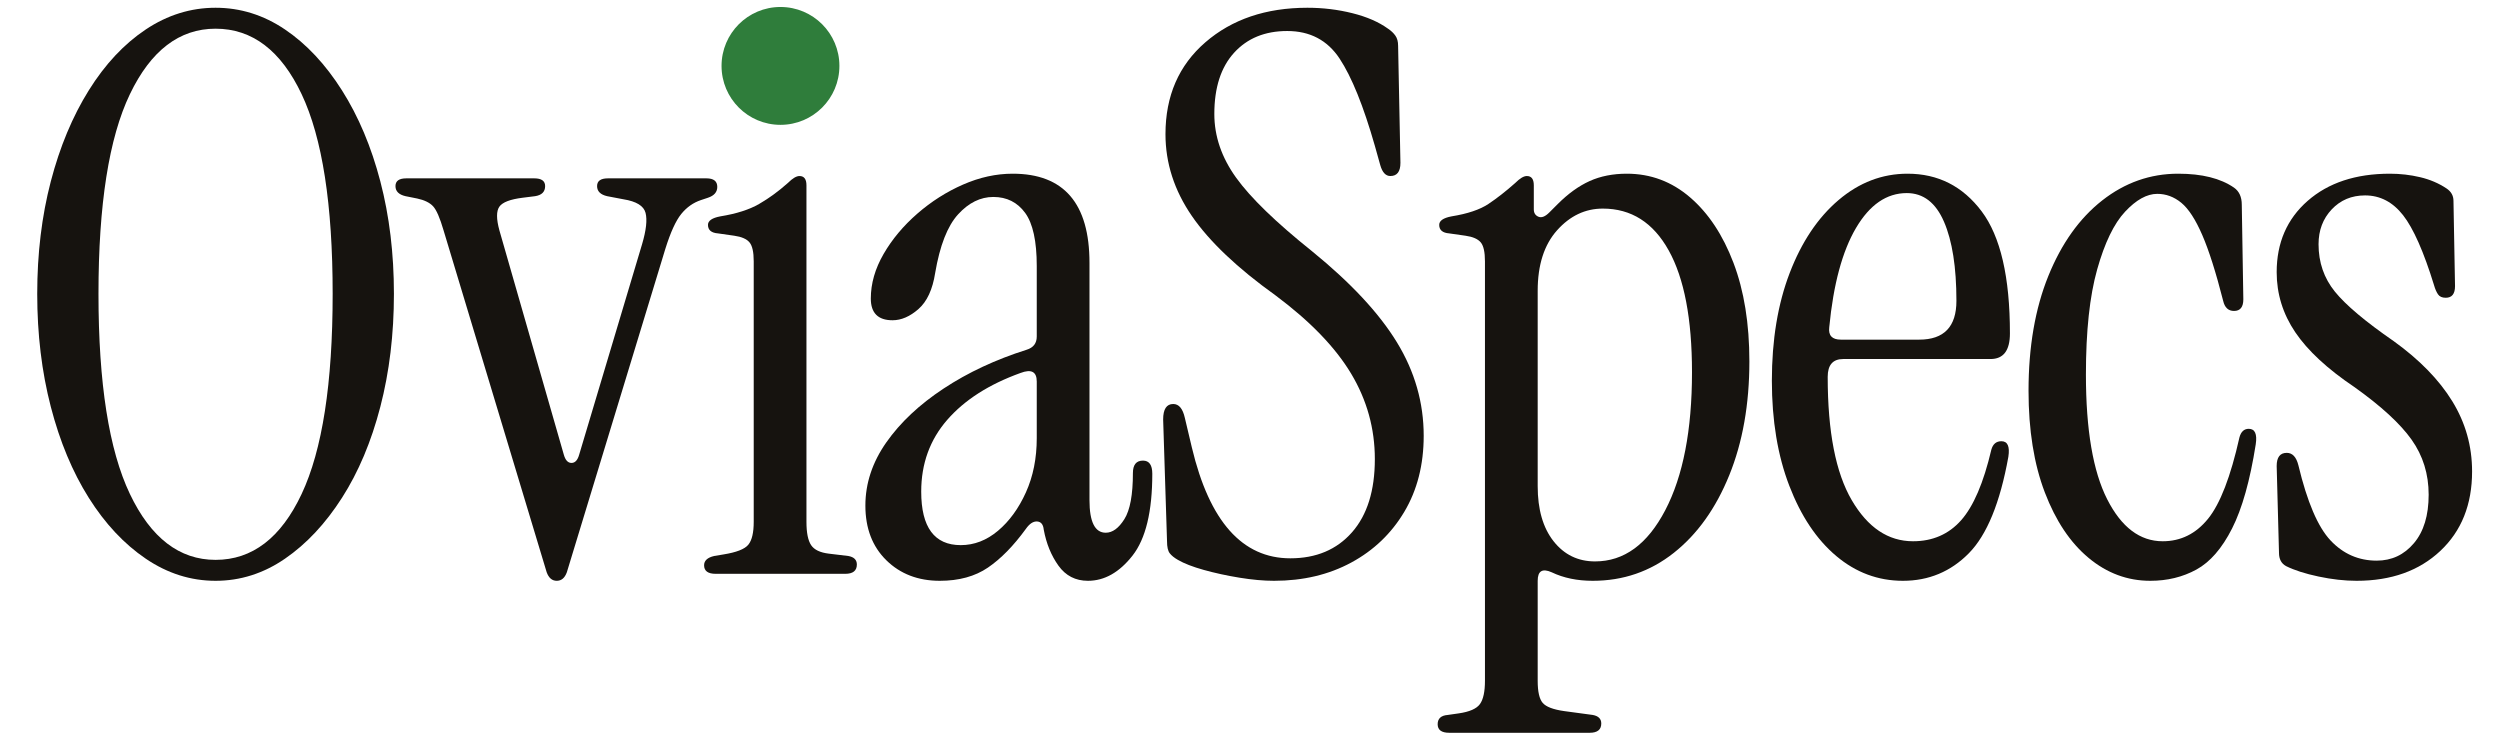
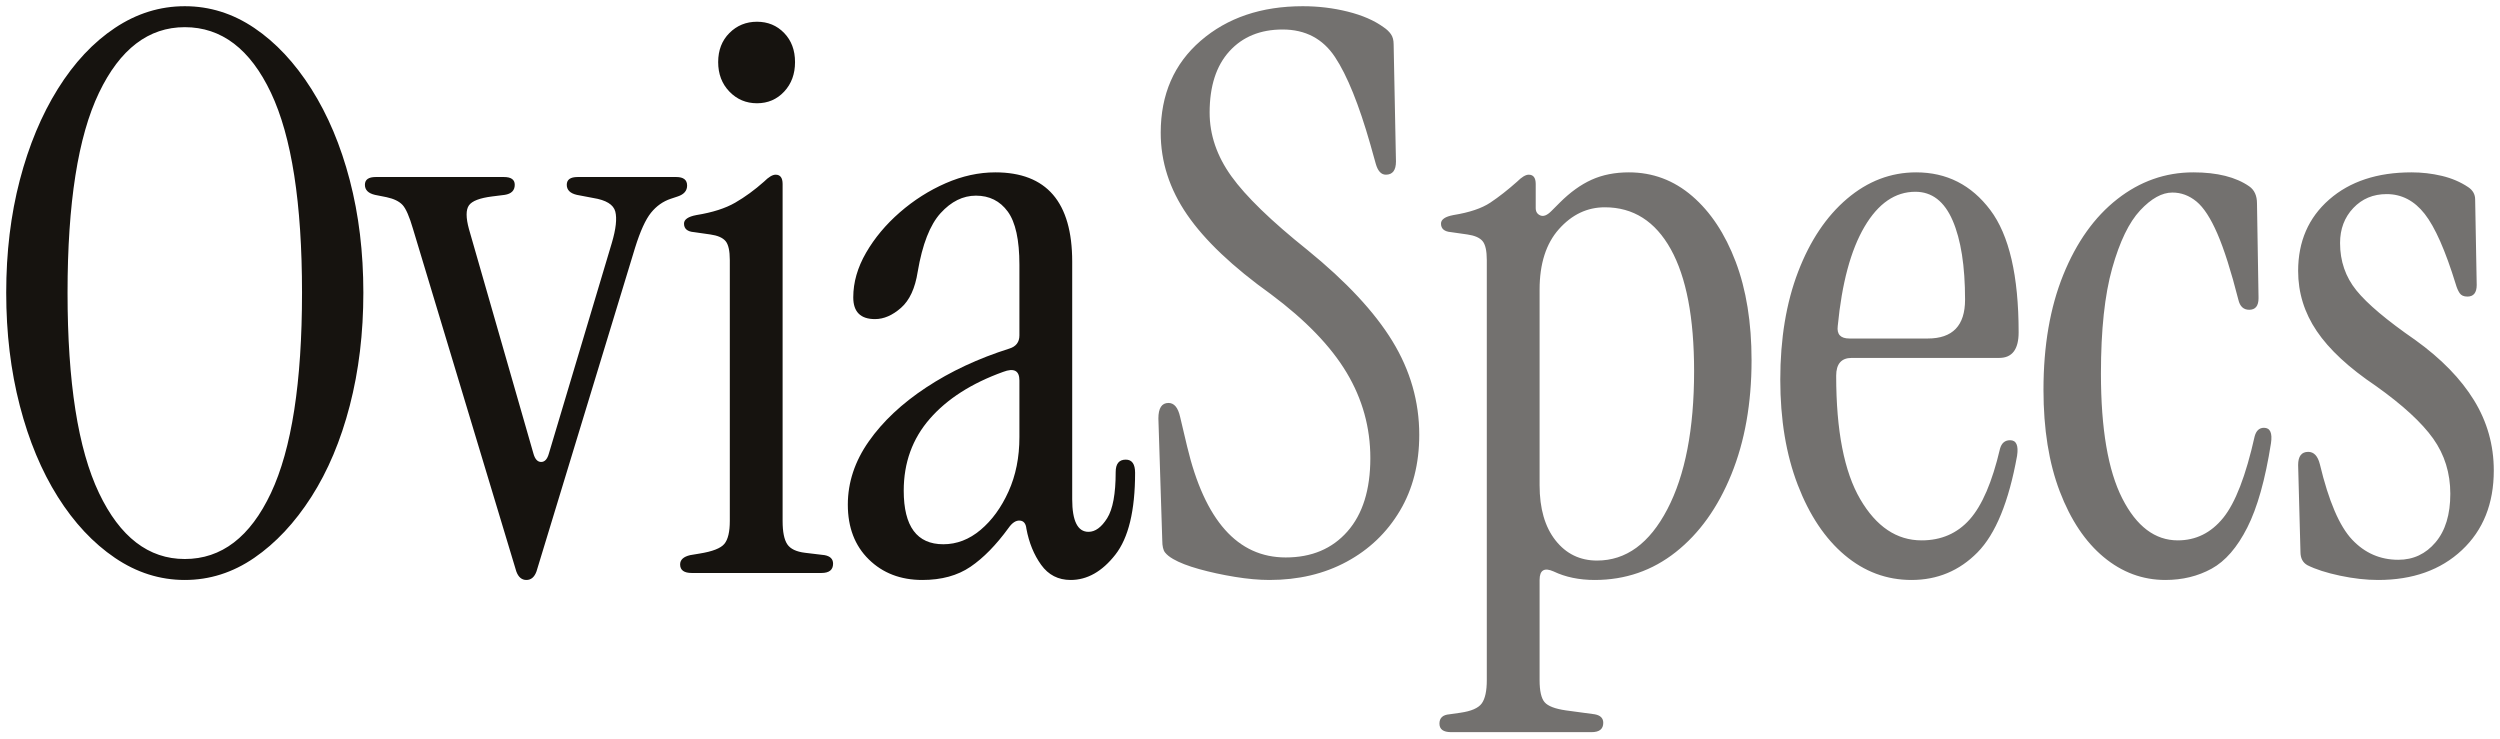
- <svg xmlns="http://www.w3.org/2000/svg" viewBox="-8 -740 3224 954" role="img" aria-label="OviaSpecs">
-   <g fill="#16130f">
-     <path d="M270 9Q222 9 180 -19.5Q138 -48 106.5 -98Q75 -148 57.5 -215.5Q40 -283 40 -361Q40 -439 57.5 -506Q75 -573 106.5 -623.5Q138 -674 180 -702Q222 -730 270 -730Q318 -730 359.5 -702Q401 -674 433 -623.5Q465 -573 482.5 -506Q500 -439 500 -361Q500 -283 482.5 -215.5Q465 -148 433 -98Q401 -48 359.5 -19.5Q318 9 270 9ZM270 -18Q341 -18 381 -103Q421 -188 421 -361Q421 -534 381 -618.5Q341 -703 270 -703Q200 -703 159.5 -618.5Q119 -534 119 -361Q119 -188 159.5 -103Q200 -18 270 -18Z" />
-     <path d="M710 9Q701 9 697 -2L564 -443Q557 -467 550.5 -474Q544 -481 530 -484L515 -487Q502 -490 502 -500Q502 -510 516 -510H681Q695 -510 695 -500Q695 -489 682 -487L666 -485Q642 -482 636 -473.5Q630 -465 636 -443L719 -154Q722 -143 729 -143Q736 -143 739 -154L820 -425Q828 -452 824.5 -465.5Q821 -479 796 -483L775 -487Q762 -490 762 -500Q762 -510 776 -510H903Q917 -510 917 -499Q917 -489 905 -485L896 -482Q881 -477 870.5 -464Q860 -451 850 -419L723 -2Q719 9 710 9Z" />
-     <path d="M915 0Q900 0 900 -11Q900 -20 913 -23L925 -25Q950 -29 957 -37.5Q964 -46 964 -67V-403Q964 -421 958.5 -427.5Q953 -434 939 -436L918 -439Q905 -440 905 -450Q905 -458 921 -461Q952 -466 971 -477Q990 -488 1008 -504Q1017 -513 1023 -513Q1032 -513 1032 -501V-67Q1032 -46 1038 -37Q1044 -28 1061 -26L1086 -23Q1097 -21 1097 -12Q1097 0 1082 0Z" />
-     <path d="M1204 9Q1162 9 1135 -17.5Q1108 -44 1108 -88Q1108 -131 1135 -169.5Q1162 -208 1209 -239Q1256 -270 1316 -289Q1329 -293 1329 -306V-397Q1329 -445 1314 -465.5Q1299 -486 1273 -486Q1248 -486 1227.5 -463.5Q1207 -441 1198 -388Q1193 -356 1176.5 -341.5Q1160 -327 1143 -327Q1115 -327 1115 -355Q1115 -384 1131.5 -412.5Q1148 -441 1175 -464.5Q1202 -488 1234 -502Q1266 -516 1298 -516Q1397 -516 1397 -401V-95Q1397 -53 1418 -53Q1431 -53 1442 -70.5Q1453 -88 1453 -130Q1453 -146 1466 -146Q1478 -146 1478 -129Q1478 -56 1452.5 -23.5Q1427 9 1395 9Q1371 9 1357 -10.5Q1343 -30 1338 -57Q1337 -67 1329.5 -67.5Q1322 -68 1315 -58Q1291 -25 1266 -8Q1241 9 1204 9ZM1231 -37Q1257 -37 1279 -55.5Q1301 -74 1315 -105Q1329 -136 1329 -175V-248Q1329 -267 1308 -259Q1247 -237 1213.5 -198.5Q1180 -160 1180 -106Q1180 -37 1231 -37Z" />
-     <path d="M1635 9Q1615 9 1590.5 5Q1566 1 1544.5 -5Q1523 -11 1511 -18Q1504 -22 1500.5 -26.5Q1497 -31 1497 -42L1492 -199Q1492 -219 1505 -219Q1516 -219 1520 -201L1529 -163Q1563 -20 1656 -20Q1706 -20 1735.5 -53.5Q1765 -87 1765 -148Q1765 -207 1734.5 -258Q1704 -309 1637 -359Q1563 -412 1529 -461.5Q1495 -511 1495 -567Q1495 -641 1546.5 -685.5Q1598 -730 1678 -730Q1708 -730 1736 -723Q1764 -716 1782 -703Q1788 -699 1791.5 -694Q1795 -689 1795 -681L1798 -530Q1798 -513 1785 -513Q1776 -513 1772 -527L1765 -552Q1743 -629 1719.5 -664.5Q1696 -700 1652 -700Q1609 -700 1583.5 -672Q1558 -644 1558 -593Q1558 -550 1586 -511Q1614 -472 1684 -416Q1759 -355 1793.5 -298.5Q1828 -242 1828 -178Q1828 -122 1803 -80Q1778 -38 1734.5 -14.5Q1691 9 1635 9Z" />
-     <path d="M1861 205Q1846 205 1846 194Q1846 183 1859 182L1873 180Q1894 177 1900.5 168Q1907 159 1907 138V-403Q1907 -421 1901.5 -427.5Q1896 -434 1882 -436L1861 -439Q1848 -440 1848 -450Q1848 -458 1864 -461Q1895 -466 1911.5 -477Q1928 -488 1946 -504Q1955 -513 1961 -513Q1970 -513 1970 -501V-470Q1970 -463 1976 -460.5Q1982 -458 1990 -466L2001 -477Q2021 -497 2042 -506.5Q2063 -516 2090 -516Q2136 -516 2171.5 -485.5Q2207 -455 2227.5 -401Q2248 -347 2248 -274Q2248 -191 2222 -127Q2196 -63 2150.5 -27Q2105 9 2046 9Q2016 9 1993 -2Q1975 -10 1975 9V138Q1975 159 1981.5 166.5Q1988 174 2009 177L2046 182Q2057 184 2057 193Q2057 205 2042 205ZM2049 -16Q2105 -16 2139.5 -82Q2174 -148 2174 -260Q2174 -363 2144 -417Q2114 -471 2059 -471Q2025 -471 2000 -443Q1975 -415 1975 -365V-113Q1975 -68 1995.5 -42Q2016 -16 2049 -16Z" />
-     <path d="M2446 9Q2398 9 2360 -23Q2322 -55 2299.5 -113.5Q2277 -172 2277 -249Q2277 -328 2300 -388Q2323 -448 2363 -482Q2403 -516 2452 -516Q2511 -516 2547.5 -467.5Q2584 -419 2584 -310Q2584 -277 2559 -277H2369Q2349 -277 2349 -254Q2349 -148 2380 -95Q2411 -42 2459 -42Q2497 -42 2521 -69Q2545 -96 2560 -160Q2563 -171 2573 -171Q2585 -171 2582 -151Q2566 -62 2531 -26.5Q2496 9 2446 9ZM2366 -302H2467Q2515 -302 2515 -352Q2515 -417 2499 -454Q2483 -491 2451 -491Q2412 -491 2385.5 -446Q2359 -401 2351 -318Q2349 -302 2366 -302Z" />
-     <path d="M2765 9Q2721 9 2685.5 -20.5Q2650 -50 2629 -105Q2608 -160 2608 -236Q2608 -321 2633.5 -384Q2659 -447 2703 -481.5Q2747 -516 2801 -516Q2847 -516 2873 -498Q2883 -491 2883 -476L2885 -354Q2885 -339 2873 -339Q2862 -339 2859 -352Q2845 -407 2832 -437Q2819 -467 2805 -478.5Q2791 -490 2774 -490Q2754 -490 2732.5 -467Q2711 -444 2696.5 -392.5Q2682 -341 2682 -257Q2682 -150 2709.5 -96Q2737 -42 2781 -42Q2816 -42 2839.5 -71Q2863 -100 2880 -176Q2883 -187 2892 -187Q2904 -187 2901 -167Q2890 -97 2870.5 -58.5Q2851 -20 2824.5 -5.5Q2798 9 2765 9Z" />
-     <path d="M3031 9Q3008 9 2982 3.5Q2956 -2 2940 -10Q2931 -15 2931 -27L2928 -139Q2928 -156 2941 -156Q2952 -156 2956 -140Q2973 -69 2997.5 -43Q3022 -17 3057 -17Q3086 -17 3105 -39.5Q3124 -62 3124 -102Q3124 -142 3102 -173Q3080 -204 3028 -241Q2976 -276 2952 -311.5Q2928 -347 2928 -389Q2928 -446 2968 -481Q3008 -516 3074 -516Q3094 -516 3113 -511.5Q3132 -507 3147 -497Q3156 -491 3156 -481L3158 -371Q3158 -356 3146 -356Q3139 -356 3136 -360.5Q3133 -365 3131 -372Q3111 -437 3091 -462.5Q3071 -488 3042 -488Q3016 -488 2999 -470Q2982 -452 2982 -425Q2982 -390 3003 -364Q3024 -338 3079 -300Q3129 -264 3154.5 -222.5Q3180 -181 3180 -132Q3180 -68 3139 -29.5Q3098 9 3031 9Z" />
-   </g>
-   <circle cx="998.5" cy="-655" r="76" fill="#2f7d3b" />
+ <svg xmlns="http://www.w3.org/2000/svg" viewBox="32 -738 3220 951" role="img" aria-label="OviaSpecs">
+   <path fill="#16130F" d="M270 9Q222 9 180 -19.5Q138 -48 106.5 -98Q75 -148 57.5 -215.5Q40 -283 40 -361Q40 -439 57.5 -506Q75 -573 106.5 -623.5Q138 -674 180 -702Q222 -730 270 -730Q318 -730 359.5 -702Q401 -674 433 -623.5Q465 -573 482.5 -506Q500 -439 500 -361Q500 -283 482.5 -215.5Q465 -148 433 -98Q401 -48 359.5 -19.5Q318 9 270 9ZM270 -18Q341 -18 381 -103Q421 -188 421 -361Q421 -534 381 -618.5Q341 -703 270 -703Q200 -703 159.5 -618.5Q119 -534 119 -361Q119 -188 159.5 -103Q200 -18 270 -18Z M710 9Q701 9 697 -2L564 -443Q557 -467 550.5 -474Q544 -481 530 -484L515 -487Q502 -490 502 -500Q502 -510 516 -510H681Q695 -510 695 -500Q695 -489 682 -487L666 -485Q642 -482 636 -473.5Q630 -465 636 -443L719 -154Q722 -143 729 -143Q736 -143 739 -154L820 -425Q828 -452 824.5 -465.5Q821 -479 796 -483L775 -487Q762 -490 762 -500Q762 -510 776 -510H903Q917 -510 917 -499Q917 -489 905 -485L896 -482Q881 -477 870.5 -464Q860 -451 850 -419L723 -2Q719 9 710 9Z M1007 -605Q986 -605 971.5 -620Q957 -635 957 -658Q957 -681 971.5 -695.5Q986 -710 1007 -710Q1028 -710 1042 -695.5Q1056 -681 1056 -658Q1056 -635 1042 -620Q1028 -605 1007 -605ZM923 0Q908 0 908 -11Q908 -20 921 -23L933 -25Q958 -29 965 -37.5Q972 -46 972 -67V-403Q972 -421 966.5 -427.5Q961 -434 947 -436L926 -439Q913 -440 913 -450Q913 -458 929 -461Q960 -466 979 -477Q998 -488 1016 -504Q1025 -513 1031 -513Q1040 -513 1040 -501V-67Q1040 -46 1046 -37Q1052 -28 1069 -26L1094 -23Q1105 -21 1105 -12Q1105 0 1090 0Z M1220 9Q1178 9 1151 -17.5Q1124 -44 1124 -88Q1124 -131 1151 -169.5Q1178 -208 1225 -239Q1272 -270 1332 -289Q1345 -293 1345 -306V-397Q1345 -445 1330 -465.5Q1315 -486 1289 -486Q1264 -486 1243.5 -463.5Q1223 -441 1214 -388Q1209 -356 1192.5 -341.5Q1176 -327 1159 -327Q1131 -327 1131 -355Q1131 -384 1147.5 -412.5Q1164 -441 1191 -464.5Q1218 -488 1250 -502Q1282 -516 1314 -516Q1413 -516 1413 -401V-95Q1413 -53 1434 -53Q1447 -53 1458 -70.5Q1469 -88 1469 -130Q1469 -146 1482 -146Q1494 -146 1494 -129Q1494 -56 1468.5 -23.5Q1443 9 1411 9Q1387 9 1373 -10.5Q1359 -30 1354 -57Q1353 -67 1345.5 -67.5Q1338 -68 1331 -58Q1307 -25 1282 -8Q1257 9 1220 9ZM1247 -37Q1273 -37 1295 -55.5Q1317 -74 1331 -105Q1345 -136 1345 -175V-248Q1345 -267 1324 -259Q1263 -237 1229.5 -198.5Q1196 -160 1196 -106Q1196 -37 1247 -37Z" />
+   <path fill="#16130F" fill-opacity="0.6" d="M1667 9Q1647 9 1622.5 5Q1598 1 1576.5 -5Q1555 -11 1543 -18Q1536 -22 1532.5 -26.5Q1529 -31 1529 -42L1524 -199Q1524 -219 1537 -219Q1548 -219 1552 -201L1561 -163Q1595 -20 1688 -20Q1738 -20 1767.5 -53.5Q1797 -87 1797 -148Q1797 -207 1766.5 -258Q1736 -309 1669 -359Q1595 -412 1561 -461.5Q1527 -511 1527 -567Q1527 -641 1578.5 -685.5Q1630 -730 1710 -730Q1740 -730 1768 -723Q1796 -716 1814 -703Q1820 -699 1823.5 -694Q1827 -689 1827 -681L1830 -530Q1830 -513 1817 -513Q1808 -513 1804 -527L1797 -552Q1775 -629 1751.5 -664.5Q1728 -700 1684 -700Q1641 -700 1615.5 -672Q1590 -644 1590 -593Q1590 -550 1618 -511Q1646 -472 1716 -416Q1791 -355 1825.5 -298.5Q1860 -242 1860 -178Q1860 -122 1835 -80Q1810 -38 1766.5 -14.5Q1723 9 1667 9Z M1901 205Q1886 205 1886 194Q1886 183 1899 182L1913 180Q1934 177 1940.5 168Q1947 159 1947 138V-403Q1947 -421 1941.5 -427.5Q1936 -434 1922 -436L1901 -439Q1888 -440 1888 -450Q1888 -458 1904 -461Q1935 -466 1951.5 -477Q1968 -488 1986 -504Q1995 -513 2001 -513Q2010 -513 2010 -501V-470Q2010 -463 2016 -460.5Q2022 -458 2030 -466L2041 -477Q2061 -497 2082 -506.5Q2103 -516 2130 -516Q2176 -516 2211.5 -485.5Q2247 -455 2267.5 -401Q2288 -347 2288 -274Q2288 -191 2262 -127Q2236 -63 2190.5 -27Q2145 9 2086 9Q2056 9 2033 -2Q2015 -10 2015 9V138Q2015 159 2021.5 166.5Q2028 174 2049 177L2086 182Q2097 184 2097 193Q2097 205 2082 205ZM2089 -16Q2145 -16 2179.5 -82Q2214 -148 2214 -260Q2214 -363 2184 -417Q2154 -471 2099 -471Q2065 -471 2040 -443Q2015 -415 2015 -365V-113Q2015 -68 2035.5 -42Q2056 -16 2089 -16Z M2494 9Q2446 9 2408 -23Q2370 -55 2347.5 -113.5Q2325 -172 2325 -249Q2325 -328 2348 -388Q2371 -448 2411 -482Q2451 -516 2500 -516Q2559 -516 2595.5 -467.5Q2632 -419 2632 -310Q2632 -277 2607 -277H2417Q2397 -277 2397 -254Q2397 -148 2428 -95Q2459 -42 2507 -42Q2545 -42 2569 -69Q2593 -96 2608 -160Q2611 -171 2621 -171Q2633 -171 2630 -151Q2614 -62 2579 -26.5Q2544 9 2494 9ZM2414 -302H2515Q2563 -302 2563 -352Q2563 -417 2547 -454Q2531 -491 2499 -491Q2460 -491 2433.5 -446Q2407 -401 2399 -318Q2397 -302 2414 -302Z M2821 9Q2777 9 2741.5 -20.5Q2706 -50 2685 -105Q2664 -160 2664 -236Q2664 -321 2689.5 -384Q2715 -447 2759 -481.5Q2803 -516 2857 -516Q2903 -516 2929 -498Q2939 -491 2939 -476L2941 -354Q2941 -339 2929 -339Q2918 -339 2915 -352Q2901 -407 2888 -437Q2875 -467 2861 -478.5Q2847 -490 2830 -490Q2810 -490 2788.5 -467Q2767 -444 2752.5 -392.5Q2738 -341 2738 -257Q2738 -150 2765.5 -96Q2793 -42 2837 -42Q2872 -42 2895.5 -71Q2919 -100 2936 -176Q2939 -187 2948 -187Q2960 -187 2957 -167Q2946 -97 2926.5 -58.5Q2907 -20 2880.5 -5.5Q2854 9 2821 9Z M3095 9Q3072 9 3046 3.5Q3020 -2 3004 -10Q2995 -15 2995 -27L2992 -139Q2992 -156 3005 -156Q3016 -156 3020 -140Q3037 -69 3061.5 -43Q3086 -17 3121 -17Q3150 -17 3169 -39.5Q3188 -62 3188 -102Q3188 -142 3166 -173Q3144 -204 3092 -241Q3040 -276 3016 -311.5Q2992 -347 2992 -389Q2992 -446 3032 -481Q3072 -516 3138 -516Q3158 -516 3177 -511.5Q3196 -507 3211 -497Q3220 -491 3220 -481L3222 -371Q3222 -356 3210 -356Q3203 -356 3200 -360.5Q3197 -365 3195 -372Q3175 -437 3155 -462.5Q3135 -488 3106 -488Q3080 -488 3063 -470Q3046 -452 3046 -425Q3046 -390 3067 -364Q3088 -338 3143 -300Q3193 -264 3218.5 -222.5Q3244 -181 3244 -132Q3244 -68 3203 -29.5Q3162 9 3095 9Z" />
</svg>
